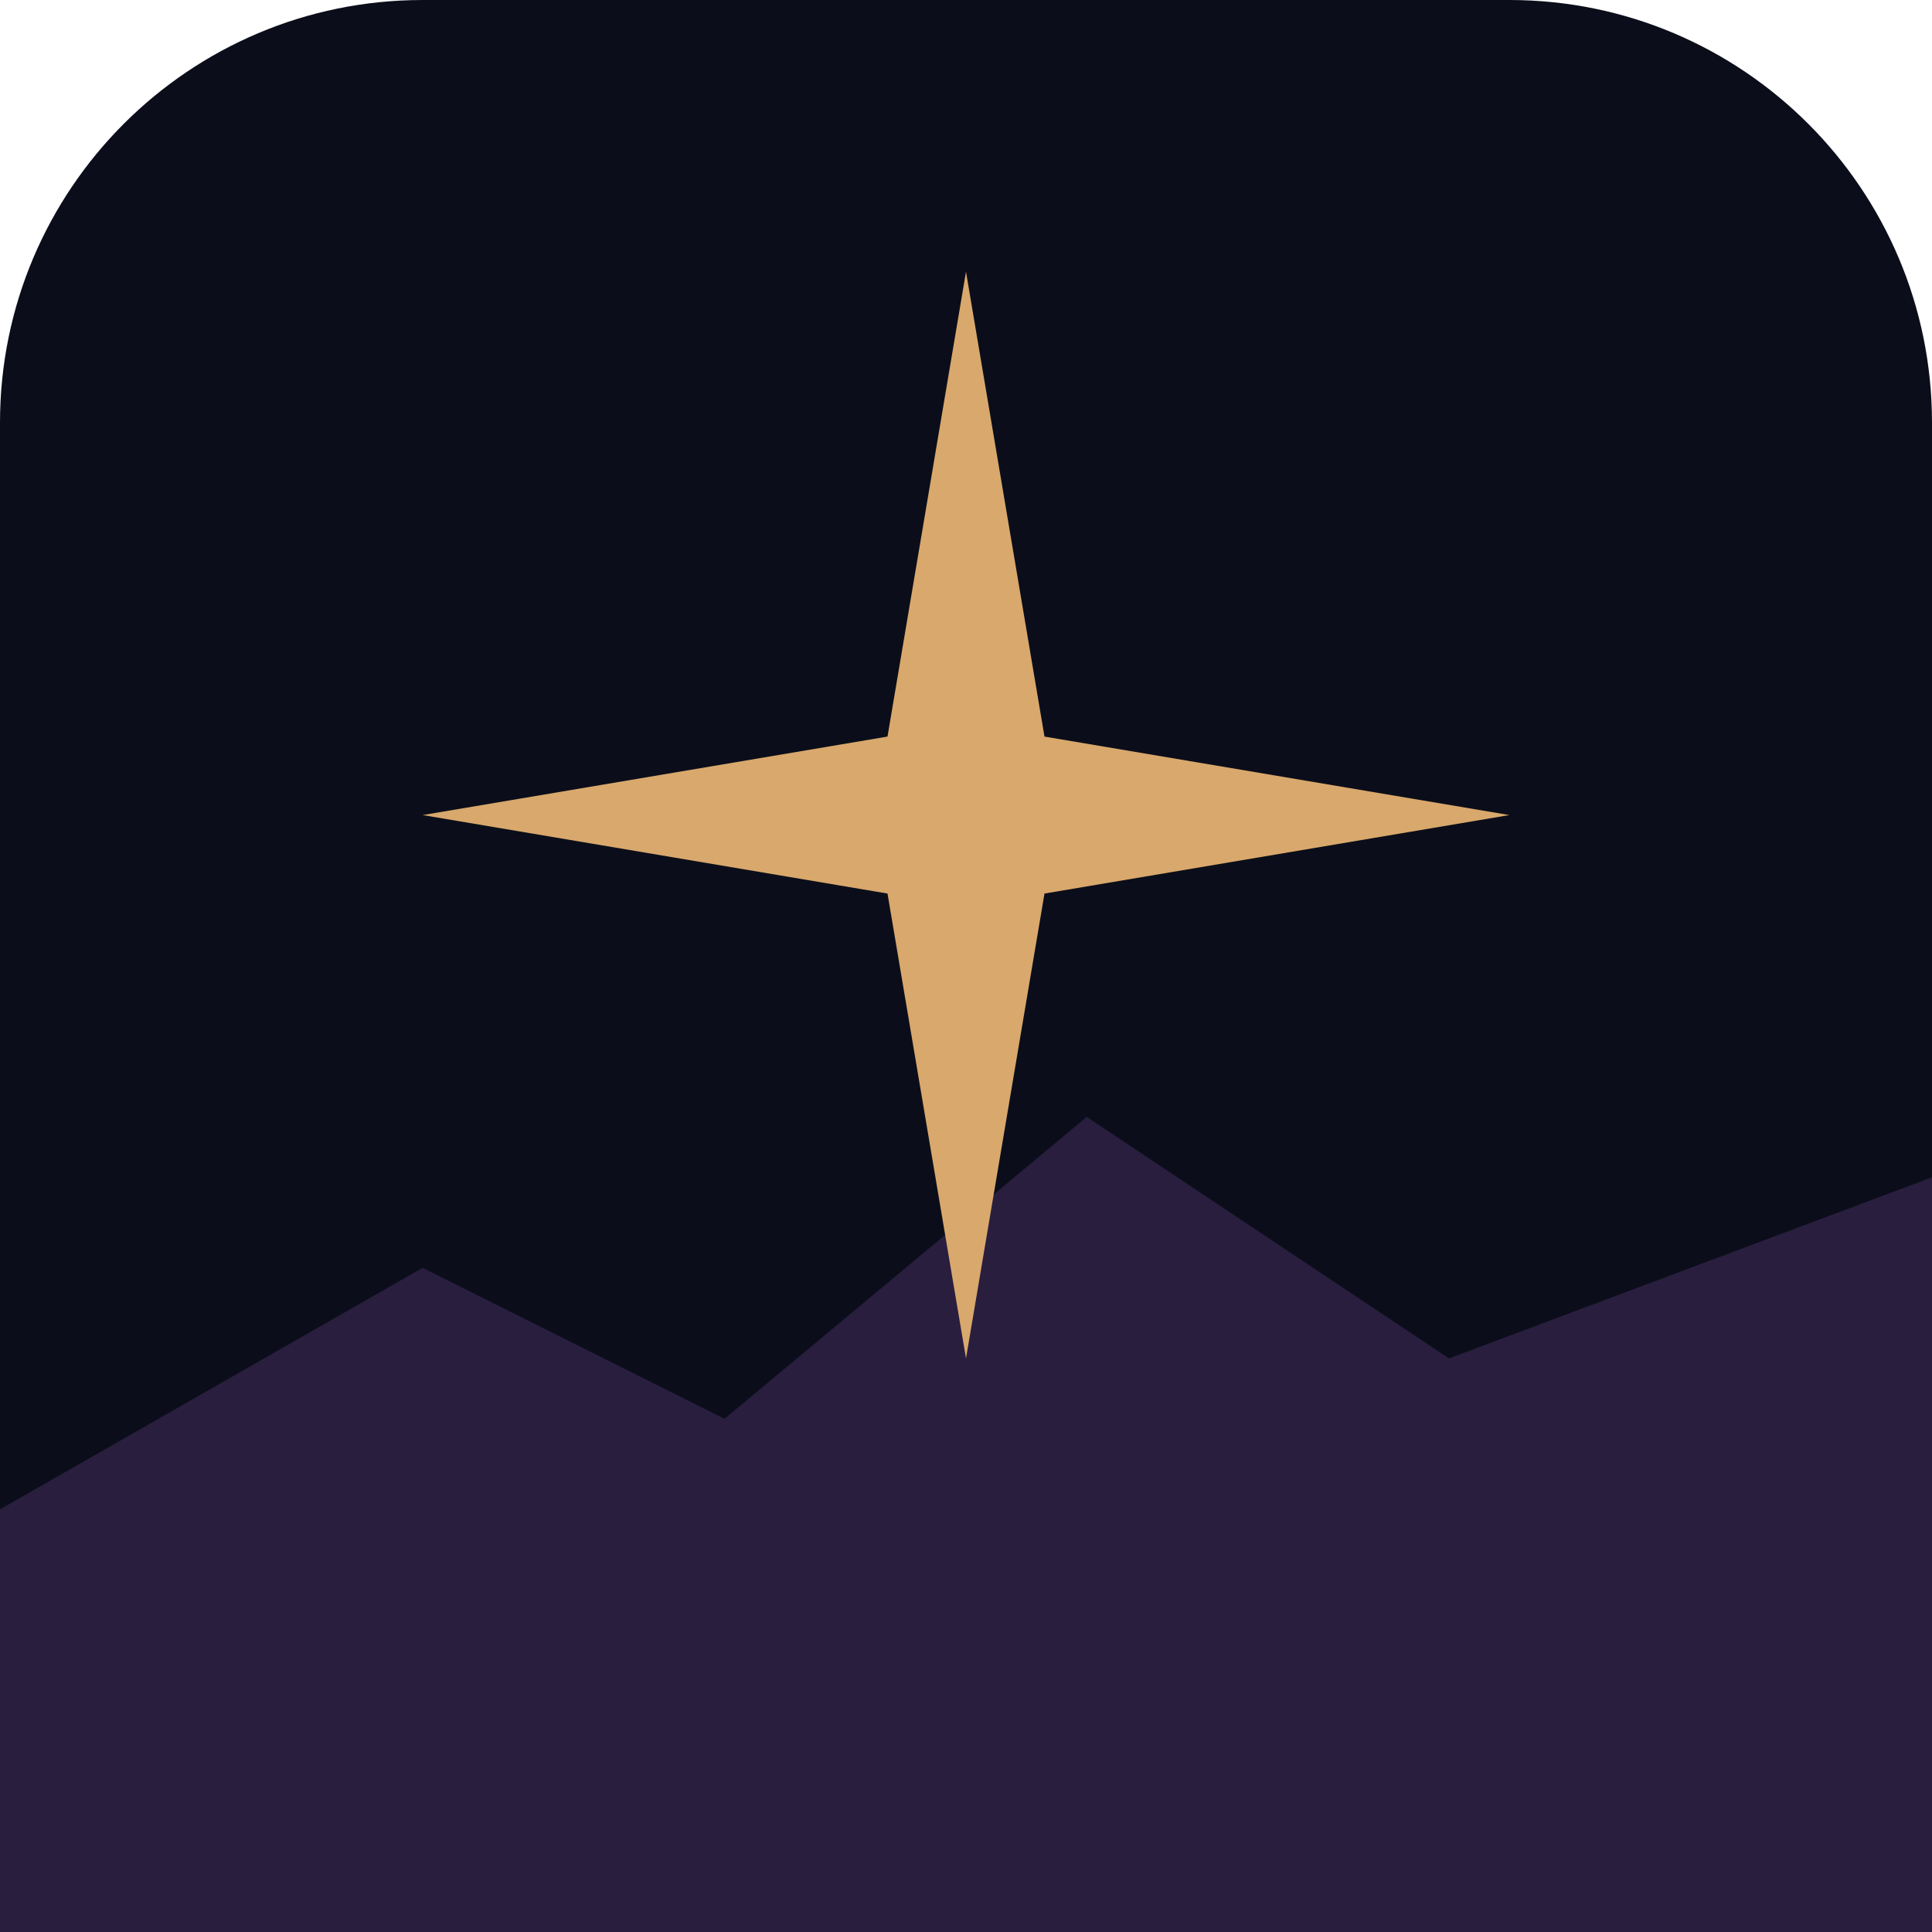
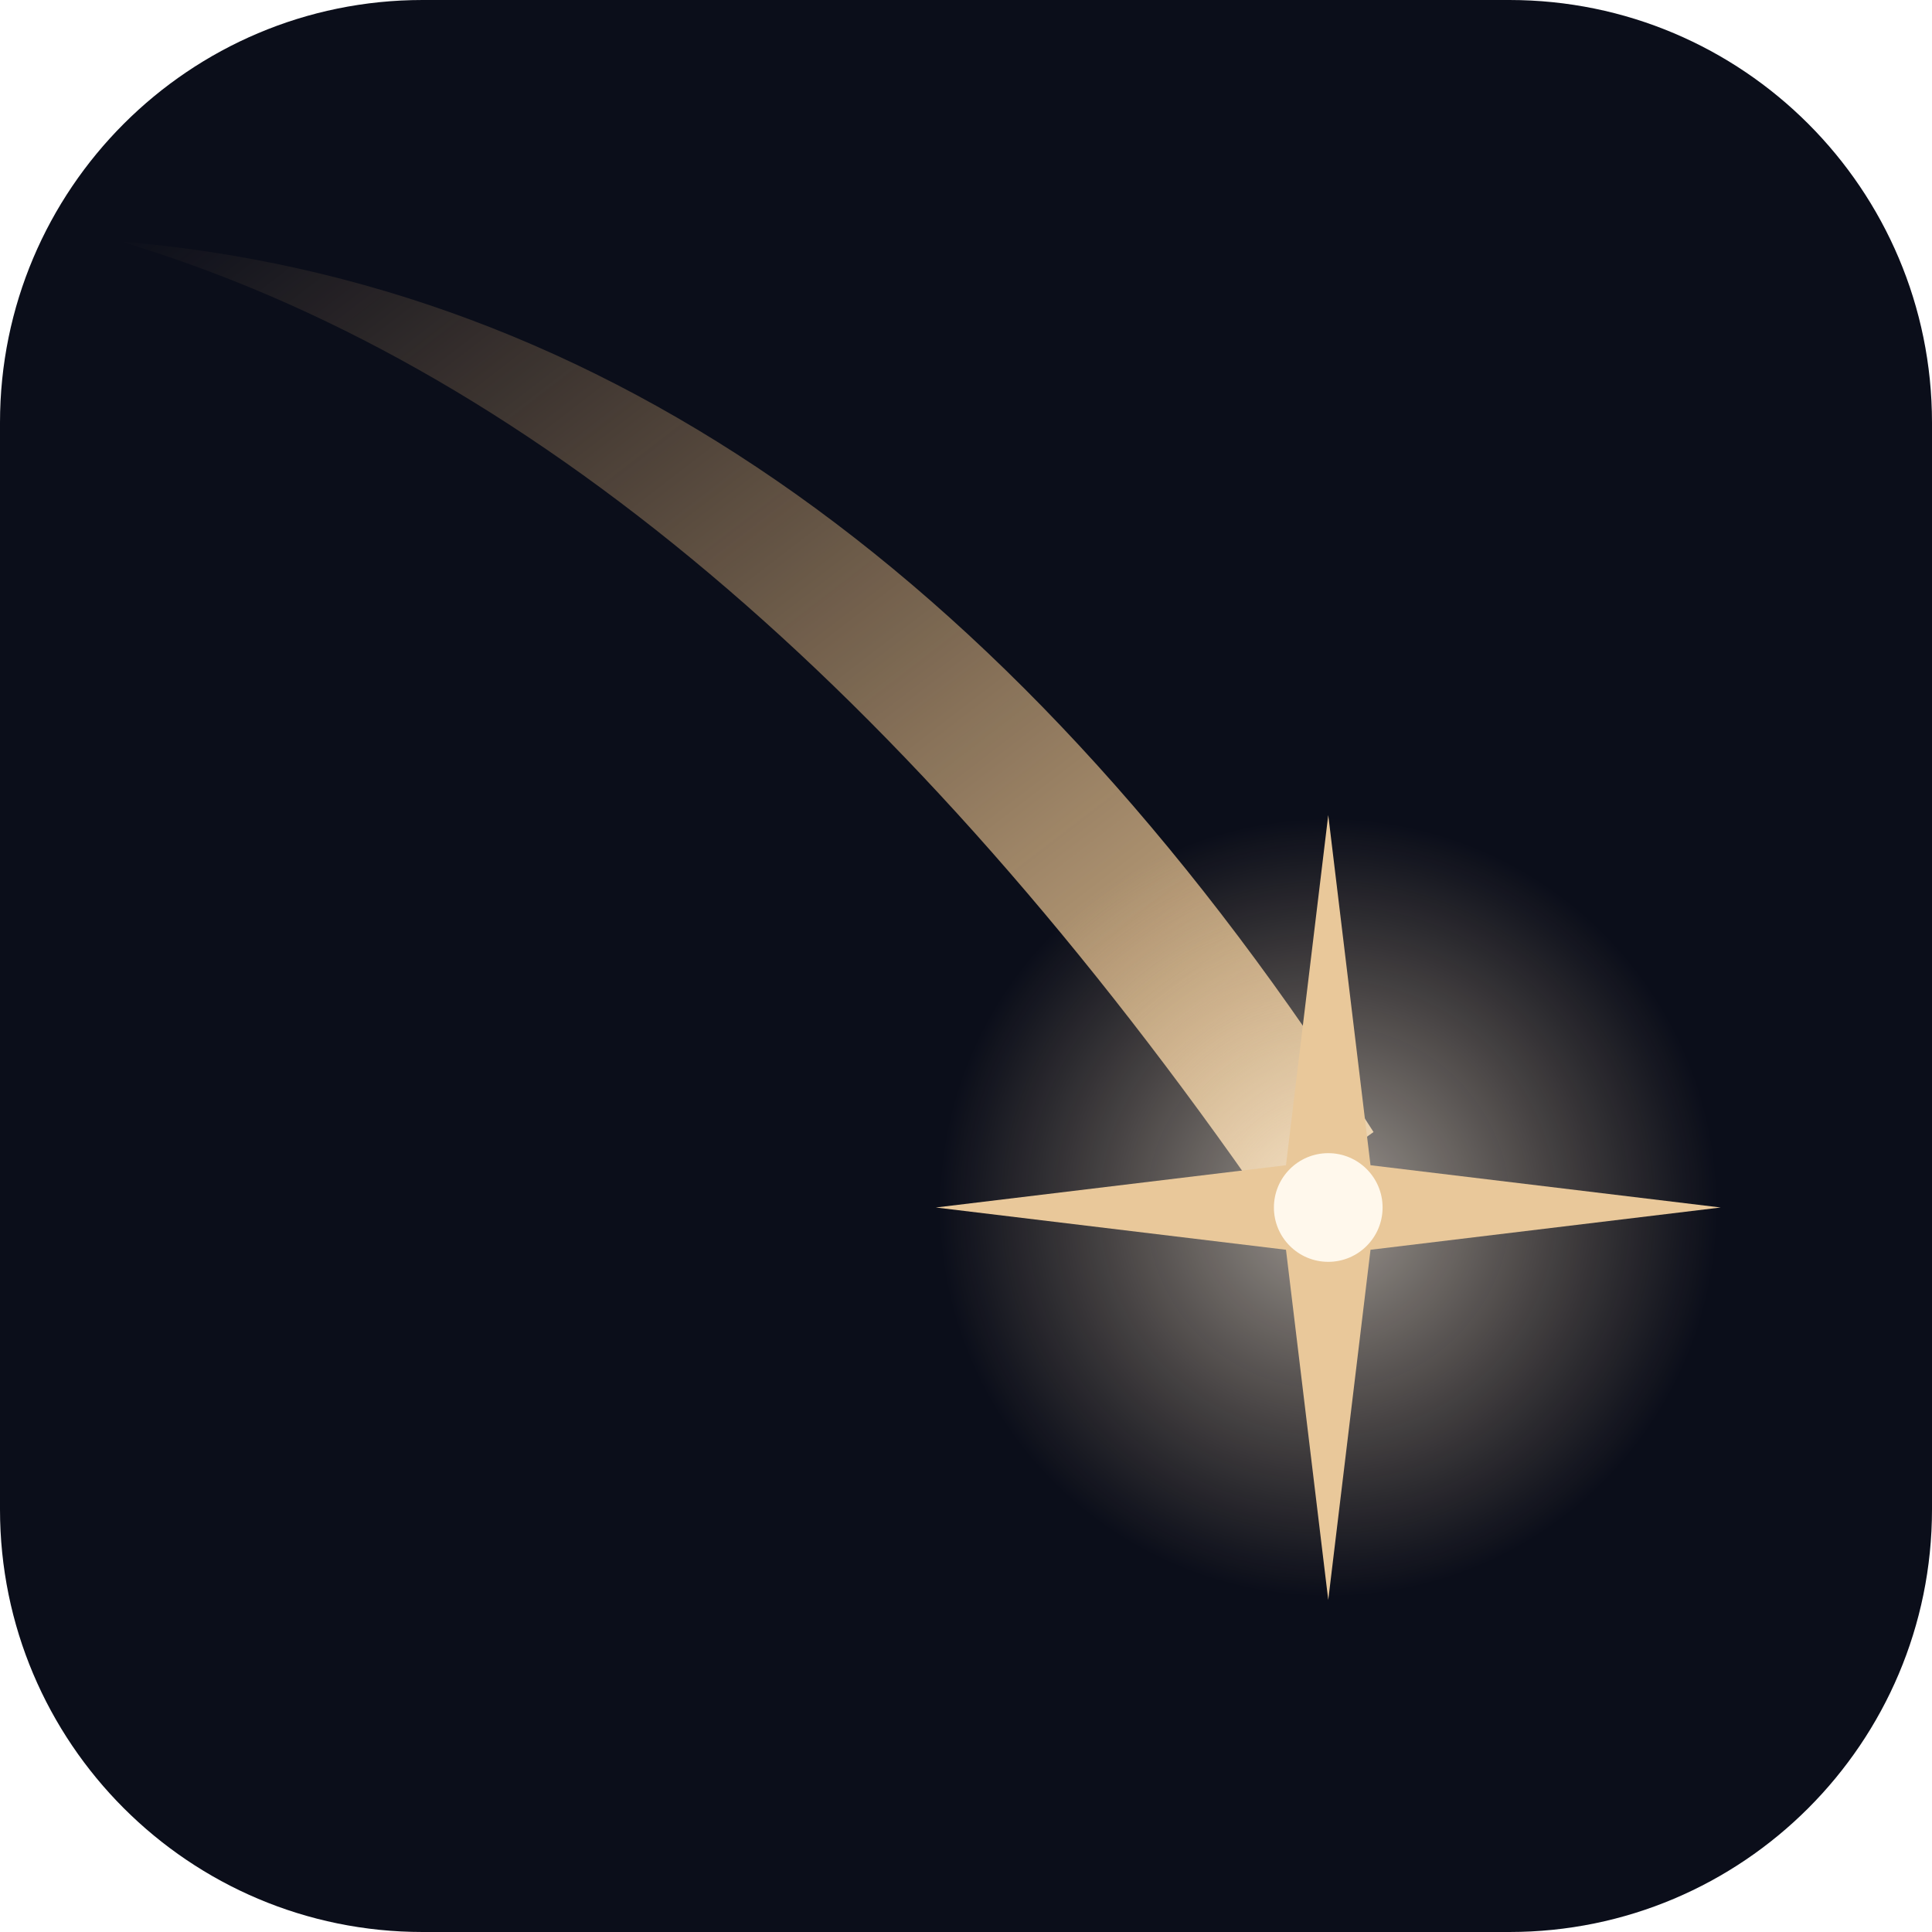
<svg xmlns="http://www.w3.org/2000/svg" viewBox="0 0 64 64">
+   <defs>
+     <linearGradient id="t" x1="0" y1="0" x2="1" y2="1">
+       <stop offset="0" stop-color="#D9A86C" stop-opacity="0" />
+       <stop offset="1" stop-color="#E9C89A" />
+     </linearGradient>
+     <radialGradient id="h">
+       <stop offset="0" stop-color="#FFF6E6" stop-opacity=".6" />
+       <stop offset="1" stop-color="#E9C89A" stop-opacity="0" />
+     </radialGradient>
+   </defs>
  <rect width="64" height="64" rx="14" fill="#0B0E1A" />
-   <path d="M0 50 14 42 24 47 36 37 48 45 64 39V64H0Z" fill="#2A1E3F" />
-   <path d="M32 9 34.6 24.4 50 27 34.6 29.6 32 45 29.4 29.6 14 27 29.4 24.4Z" fill="#D9A86C" />
+   <path d="M4 8 Q24 14 42 40 L45.5 37.5 Q28 10 4 8Z" fill="url(#t)" />
+   <circle cx="44" cy="40" r="13" fill="url(#h)" />
+   <path d="M44 27 45.4 38.6 57 40 45.4 41.4 44 53 42.6 41.4 31 40 42.6 38.6Z" fill="#E9C89A" />
+   <circle cx="44" cy="40" r="1.8" fill="#FFF8EC" />
</svg>
